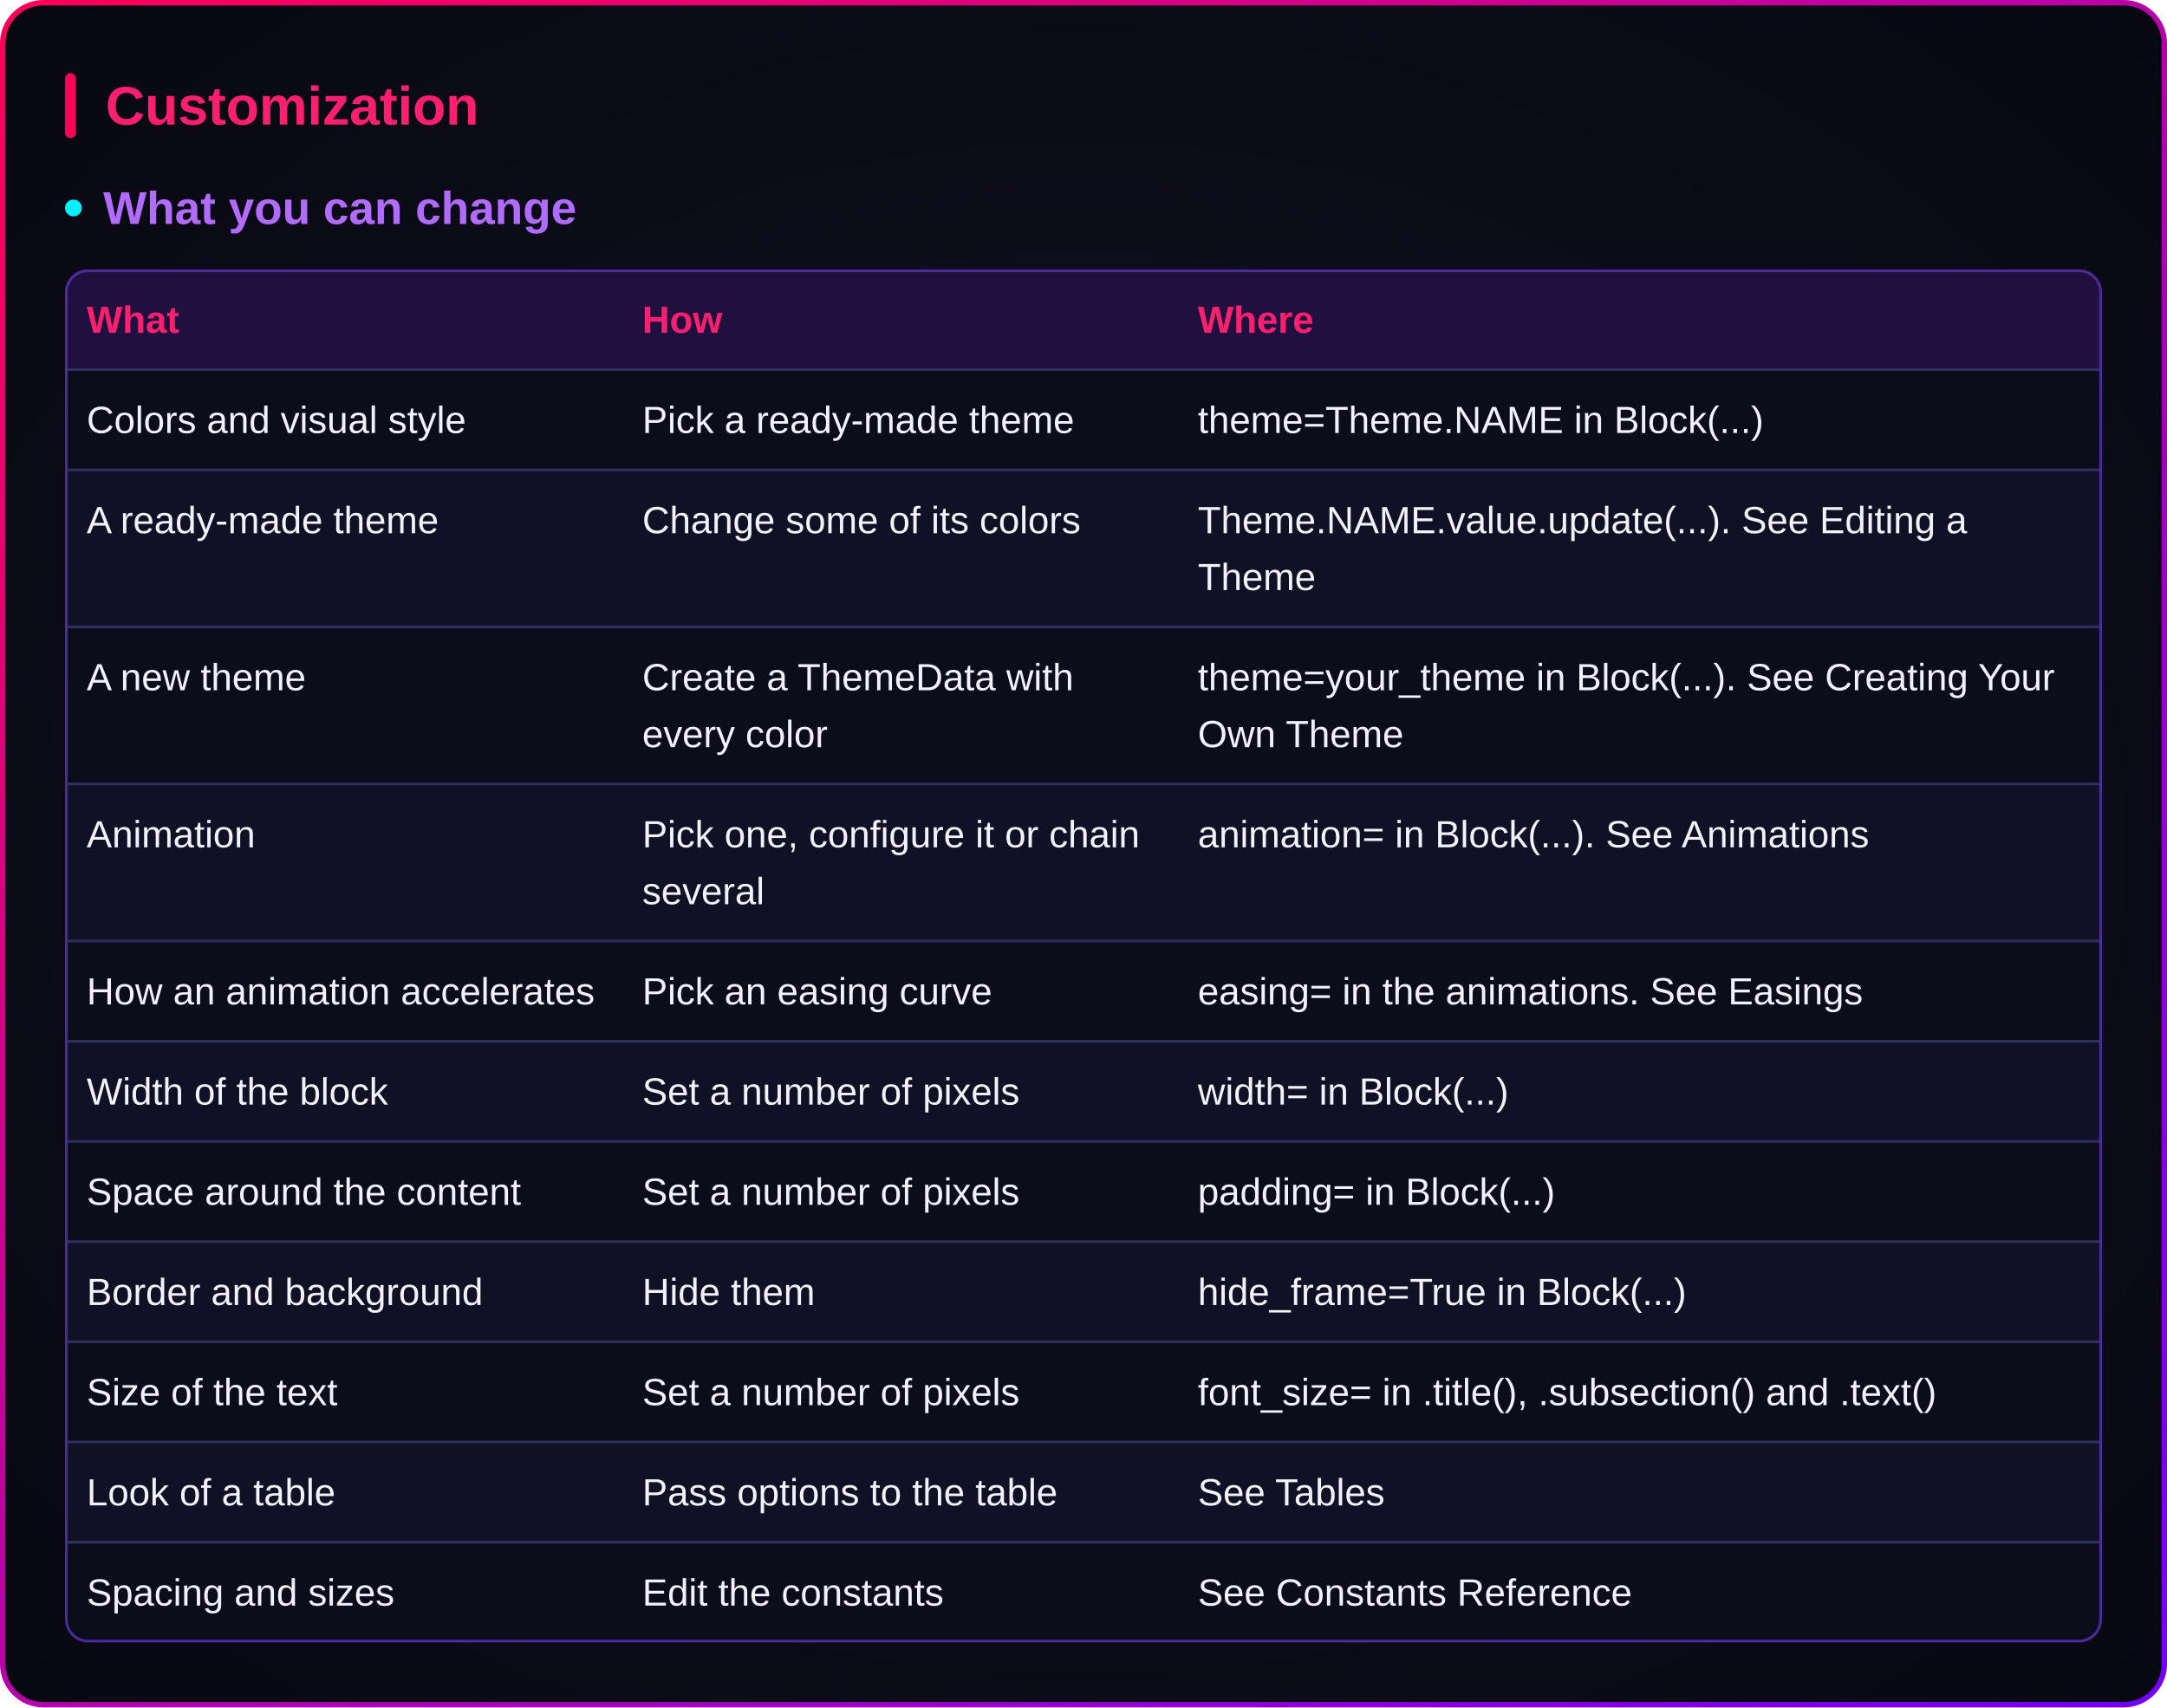
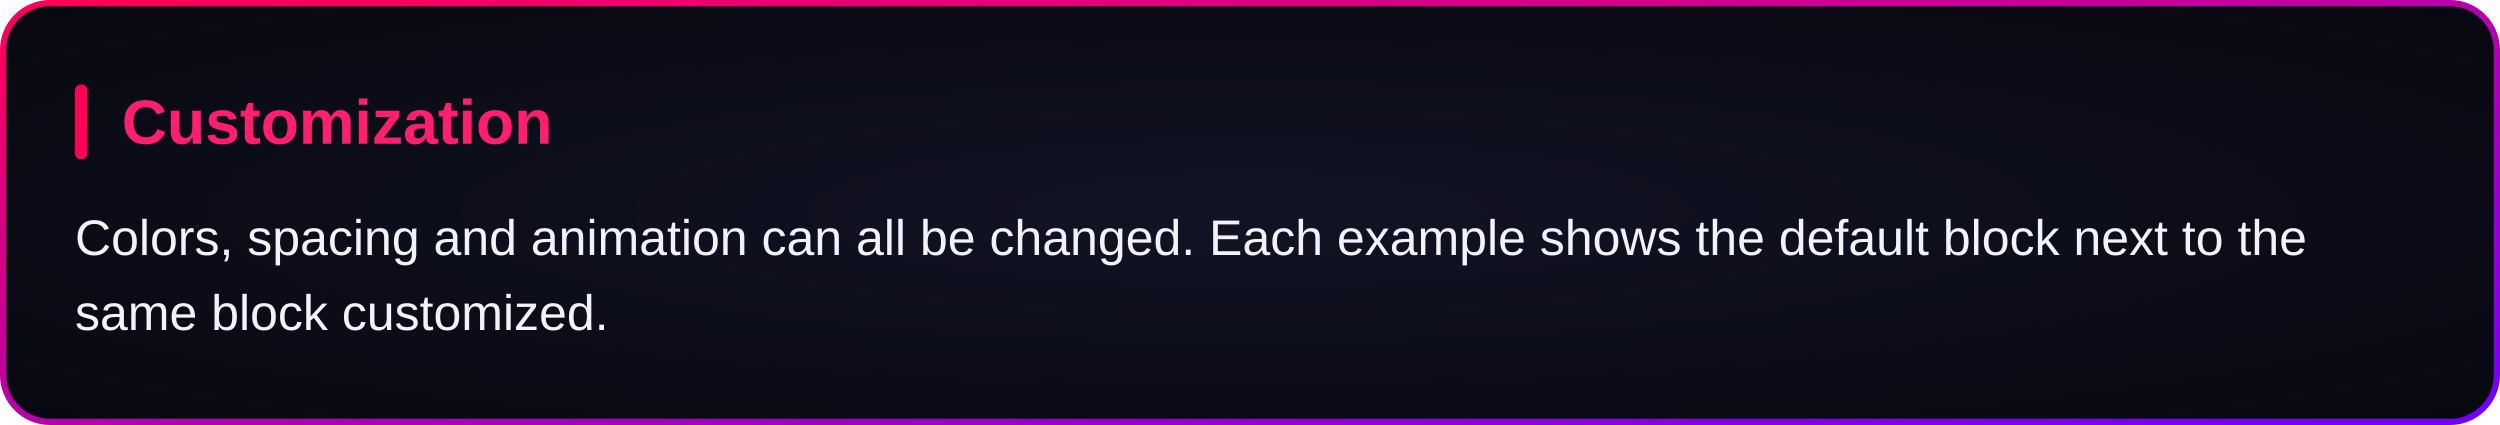
- <svg xmlns="http://www.w3.org/2000/svg" width="800" height="630.5" viewBox="0 0 800 630.5">
+ <svg xmlns="http://www.w3.org/2000/svg" width="800" height="136" viewBox="0 0 800 136">
  <style>
@keyframes fadein-ac8a6a58 {
0% { opacity: 0; transform: translate(0px, 0px) rotate(0deg) scale(1, 1); } 100% { opacity: 1; transform: translate(0px, 0px) rotate(0deg) scale(1, 1); }
}
.fadein-ac8a6a58 {
  animation: fadein-ac8a6a58 0.8s ease-out 0s 1 both;
  transform-box: fill-box;
  transform-origin: center;
}
@media (prefers-reduced-motion: reduce) {
  .fadein-ac8a6a58 { animation: none; }
}
</style>
  <g transform="translate(0 0)">
    <g class="fadein-ac8a6a58">
      <defs>
        <radialGradient id="background" cx="0.5" cy="0.5" r="0.7">
          <stop offset="0" stop-color="#121324" />
          <stop offset="1" stop-color="#080811" />
        </radialGradient>
        <linearGradient id="border" x1="0" y1="0" x2="1" y2="1">
          <stop offset="0" stop-color="#FF0055" />
          <stop offset="1" stop-color="#7000FF" />
        </linearGradient>
      </defs>
-       <rect x="1" y="1" width="798" height="628.5" rx="15" fill="url(#background)" stroke="none" stroke-width="2" />
-       <rect x="1" y="1" width="798" height="628.5" rx="15" fill="none" stroke="url(#border)" stroke-width="2" />
+       <rect x="1" y="1" width="798" height="134" rx="15" fill="url(#background)" stroke="none" stroke-width="2" />
+       <rect x="1" y="1" width="798" height="134" rx="15" fill="none" stroke="url(#border)" stroke-width="2" />
      <g font-family="Arial, Helvetica, sans-serif">
        <rect x="24.0" y="27.0" width="4" height="24.0" rx="2" fill="#FF0055" />
        <text x="39.0" y="46.0" font-size="20" fill="#FF1F6E" font-weight="700">Customization</text>
-         <circle cx="27.1" cy="76.8" r="3.1" fill="#00F0FF" />
-         <text x="38.1" y="82.7" font-size="17" fill="#B26BFF" font-weight="700">What you can change</text>
-         <clipPath id="table-clip-24-100">
-           <rect x="24.0" y="99.5" width="752.0" height="507.0" rx="8" />
-         </clipPath>
-         <g clip-path="url(#table-clip-24-100)">
-           <rect x="24.0" y="99.5" width="752.0" height="507.0" fill="#0C0D1B" />
-           <rect x="24.0" y="99.5" width="752.0" height="37.0" fill="#1F1040" />
-           <rect x="24.0" y="173.5" width="752.0" height="58.0" fill="#101125" />
-           <rect x="24.0" y="289.5" width="752.0" height="58.0" fill="#101125" />
-           <rect x="24.0" y="384.5" width="752.0" height="37.0" fill="#101125" />
-           <rect x="24.0" y="458.5" width="752.0" height="37.0" fill="#101125" />
-           <rect x="24.0" y="532.5" width="752.0" height="37.0" fill="#101125" />
-         </g>
-         <line x1="24.0" y1="136.5" x2="776.0" y2="136.5" stroke="#2D2F5C" stroke-width="1" />
-         <line x1="24.0" y1="173.5" x2="776.0" y2="173.5" stroke="#2D2F5C" stroke-width="1" />
-         <line x1="24.0" y1="231.5" x2="776.0" y2="231.5" stroke="#2D2F5C" stroke-width="1" />
-         <line x1="24.0" y1="289.5" x2="776.0" y2="289.5" stroke="#2D2F5C" stroke-width="1" />
-         <line x1="24.0" y1="347.5" x2="776.0" y2="347.5" stroke="#2D2F5C" stroke-width="1" />
-         <line x1="24.0" y1="384.5" x2="776.0" y2="384.5" stroke="#2D2F5C" stroke-width="1" />
-         <line x1="24.0" y1="421.5" x2="776.0" y2="421.5" stroke="#2D2F5C" stroke-width="1" />
-         <line x1="24.0" y1="458.5" x2="776.0" y2="458.5" stroke="#2D2F5C" stroke-width="1" />
-         <line x1="24.0" y1="495.5" x2="776.0" y2="495.5" stroke="#2D2F5C" stroke-width="1" />
-         <line x1="24.0" y1="532.5" x2="776.0" y2="532.5" stroke="#2D2F5C" stroke-width="1" />
-         <line x1="24.0" y1="569.5" x2="776.0" y2="569.5" stroke="#2D2F5C" stroke-width="1" />
-         <text x="32.0" y="122.9" font-size="14" fill="#FF1F6E" font-weight="700">What</text>
-         <text x="237.1" y="122.9" font-size="14" fill="#FF1F6E" font-weight="700">How</text>
-         <text x="442.2" y="122.9" font-size="14" fill="#FF1F6E" font-weight="700">Where</text>
-         <text x="32.0" y="159.9" font-size="14" fill="#F2F2FF">Colors and visual style</text>
-         <text x="237.1" y="159.9" font-size="14" fill="#F2F2FF">Pick a ready-made theme</text>
-         <text x="442.2" y="159.9" font-size="14" fill="#F2F2FF">theme=Theme.NAME in Block(...)</text>
-         <text x="32.0" y="196.9" font-size="14" fill="#F2F2FF">A ready-made theme</text>
-         <text x="237.1" y="196.9" font-size="14" fill="#F2F2FF">Change some of its colors</text>
-         <text x="442.2" y="196.9" font-size="14" fill="#F2F2FF">Theme.NAME.value.update(...). See Editing a</text>
-         <text x="442.2" y="217.9" font-size="14" fill="#F2F2FF">Theme</text>
-         <text x="32.0" y="254.9" font-size="14" fill="#F2F2FF">A new theme</text>
-         <text x="237.1" y="254.9" font-size="14" fill="#F2F2FF">Create a ThemeData with</text>
-         <text x="237.1" y="275.9" font-size="14" fill="#F2F2FF">every color</text>
-         <text x="442.2" y="254.9" font-size="14" fill="#F2F2FF">theme=your_theme in Block(...). See Creating Your</text>
-         <text x="442.2" y="275.9" font-size="14" fill="#F2F2FF">Own Theme</text>
-         <text x="32.0" y="312.9" font-size="14" fill="#F2F2FF">Animation</text>
-         <text x="237.1" y="312.9" font-size="14" fill="#F2F2FF">Pick one, configure it or chain</text>
-         <text x="237.1" y="333.9" font-size="14" fill="#F2F2FF">several</text>
-         <text x="442.2" y="312.9" font-size="14" fill="#F2F2FF">animation= in Block(...). See Animations</text>
-         <text x="32.0" y="370.9" font-size="14" fill="#F2F2FF">How an animation accelerates</text>
-         <text x="237.1" y="370.9" font-size="14" fill="#F2F2FF">Pick an easing curve</text>
-         <text x="442.2" y="370.9" font-size="14" fill="#F2F2FF">easing= in the animations. See Easings</text>
-         <text x="32.0" y="407.9" font-size="14" fill="#F2F2FF">Width of the block</text>
-         <text x="237.1" y="407.9" font-size="14" fill="#F2F2FF">Set a number of pixels</text>
-         <text x="442.2" y="407.9" font-size="14" fill="#F2F2FF">width= in Block(...)</text>
-         <text x="32.0" y="444.9" font-size="14" fill="#F2F2FF">Space around the content</text>
-         <text x="237.1" y="444.9" font-size="14" fill="#F2F2FF">Set a number of pixels</text>
-         <text x="442.2" y="444.9" font-size="14" fill="#F2F2FF">padding= in Block(...)</text>
-         <text x="32.0" y="481.9" font-size="14" fill="#F2F2FF">Border and background</text>
-         <text x="237.1" y="481.9" font-size="14" fill="#F2F2FF">Hide them</text>
-         <text x="442.2" y="481.9" font-size="14" fill="#F2F2FF">hide_frame=True in Block(...)</text>
-         <text x="32.0" y="518.9" font-size="14" fill="#F2F2FF">Size of the text</text>
-         <text x="237.1" y="518.9" font-size="14" fill="#F2F2FF">Set a number of pixels</text>
-         <text x="442.2" y="518.9" font-size="14" fill="#F2F2FF">font_size= in .title(), .subsection() and .text()</text>
-         <text x="32.0" y="555.9" font-size="14" fill="#F2F2FF">Look of a table</text>
-         <text x="237.1" y="555.9" font-size="14" fill="#F2F2FF">Pass options to the table</text>
-         <text x="442.2" y="555.9" font-size="14" fill="#F2F2FF">See Tables</text>
-         <text x="32.0" y="592.9" font-size="14" fill="#F2F2FF">Spacing and sizes</text>
-         <text x="237.1" y="592.9" font-size="14" fill="#F2F2FF">Edit the constants</text>
-         <text x="442.2" y="592.9" font-size="14" fill="#F2F2FF">See Constants Reference</text>
-         <rect x="24.5" y="100.0" width="751.0" height="506.0" rx="8" fill="none" stroke="#4B2A9A" stroke-width="1" />
+         <text x="24.0" y="81.6" font-size="16" fill="#F2F2FF">Colors, spacing and animation can all be changed. Each example shows the default block next to the</text>
+         <text x="24.0" y="105.6" font-size="16" fill="#F2F2FF">same block customized.</text>
      </g>
    </g>
  </g>
</svg>
